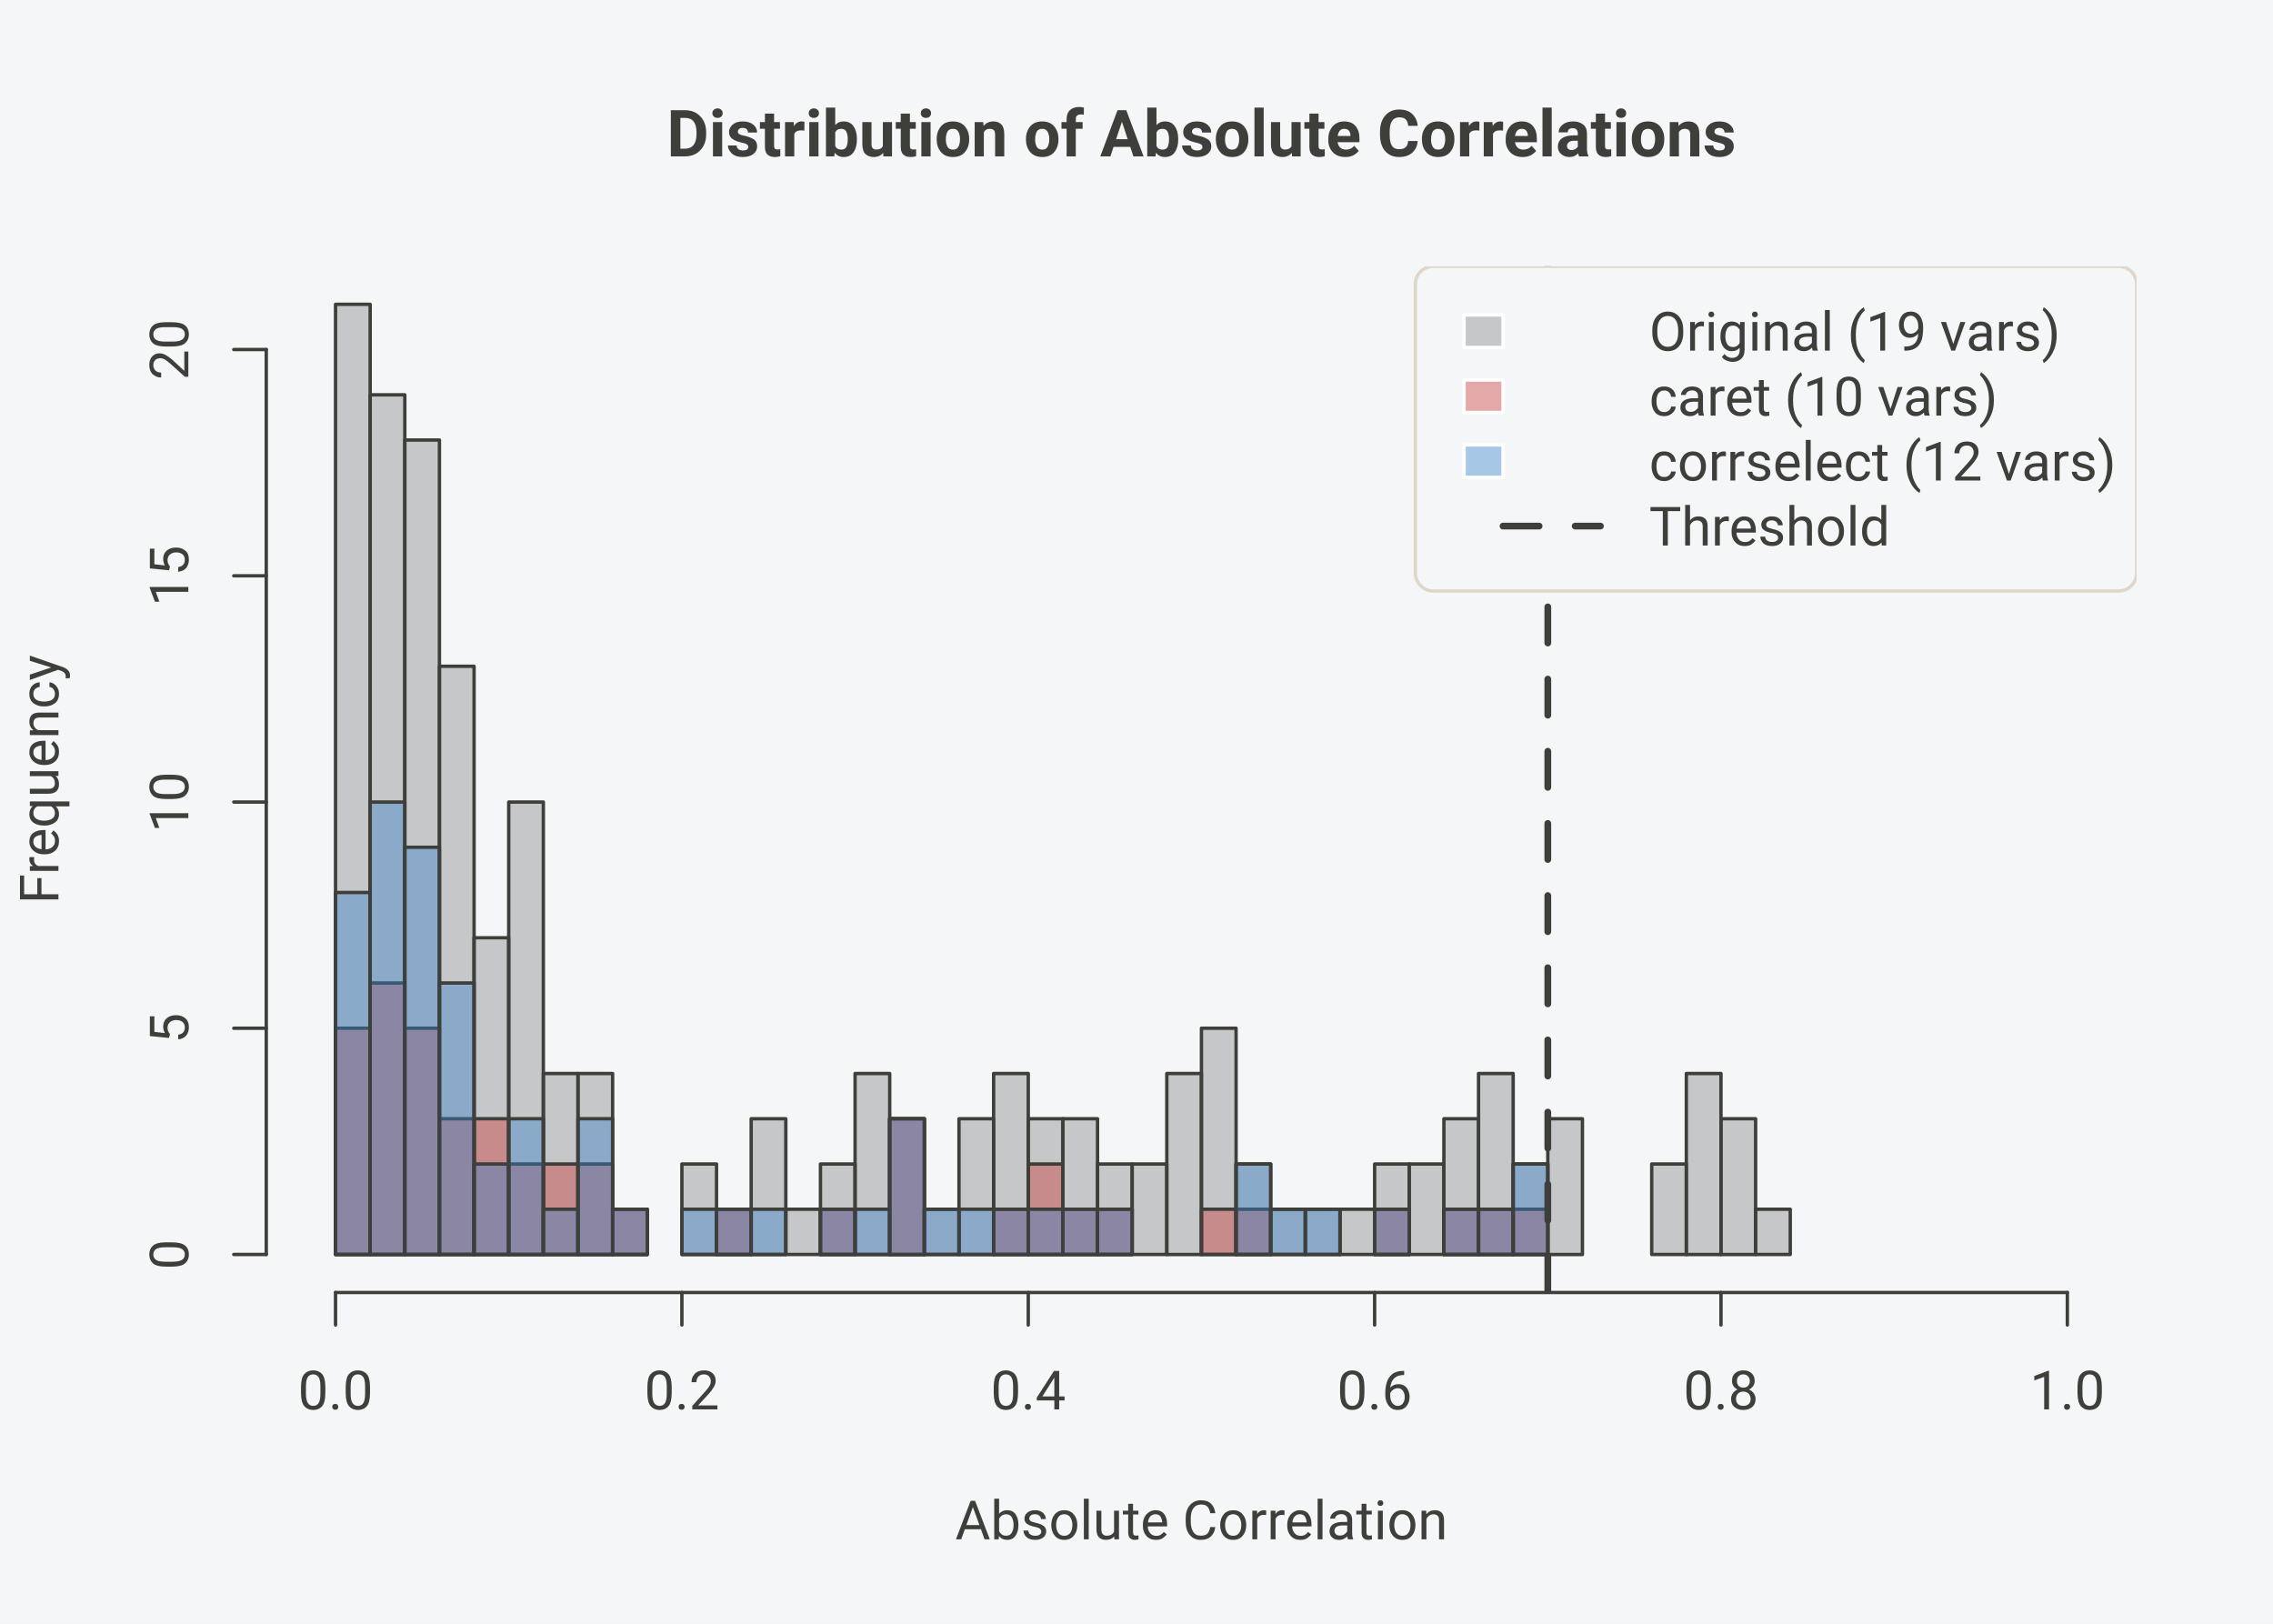
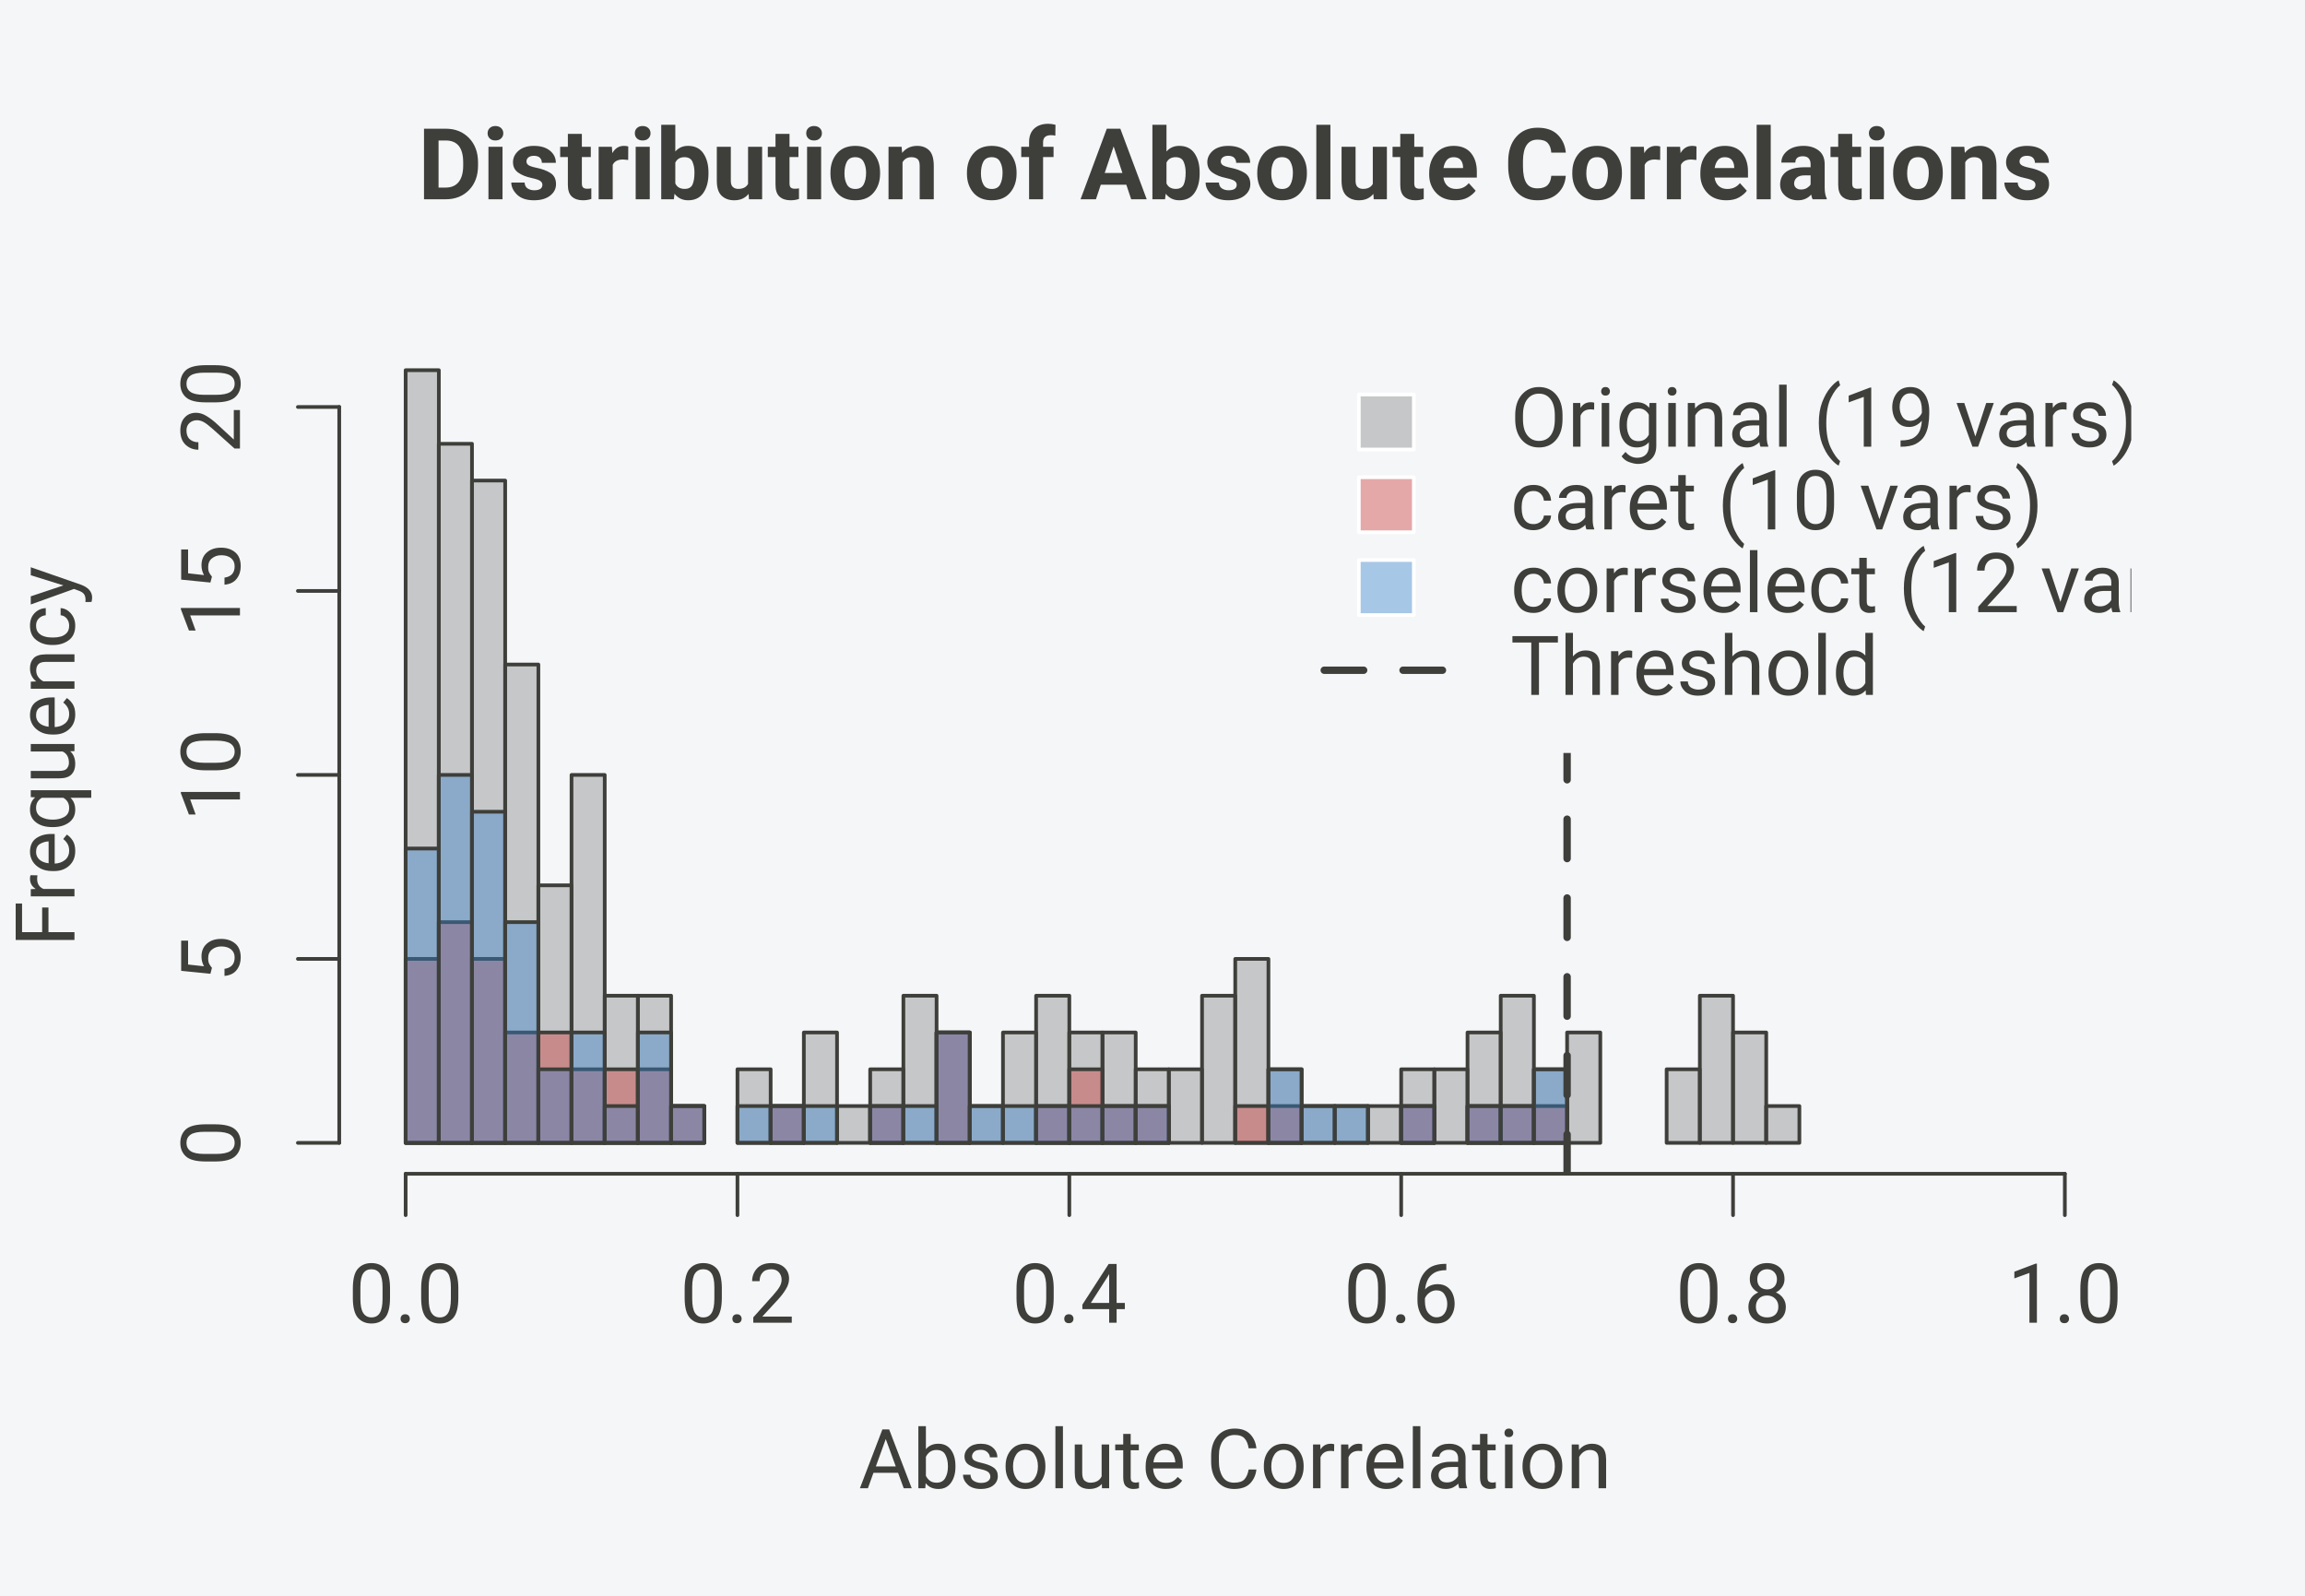
- <svg xmlns="http://www.w3.org/2000/svg" width="504.00pt" height="360.00pt" viewBox="0 0 504.00 360.00">
+ <svg xmlns="http://www.w3.org/2000/svg" width="468.00pt" height="324.00pt" viewBox="0 0 468.00 324.00">
  <g class="svglite">
    <defs>
      <style type="text/css">
    /* theme-aware-processed */
    .svglite line, .svglite polyline, .svglite polygon, .svglite path, .svglite circle {
      fill: none;
      stroke: #3E3F3A;
      stroke-linecap: round;
      stroke-linejoin: round;
      stroke-miterlimit: 10.00;
    }
    .svglite &gt; g &gt; rect {
      fill: none;
      stroke: #3E3F3A;
      stroke-linecap: round;
      stroke-linejoin: round;
      stroke-miterlimit: 10.00;
    }
    .svglite text {
      white-space: pre;
      fill: #3E3F3A;
    }
    .svglite g.glyphgroup path {
      fill: inherit;
      stroke: none;
    }
  </style>
    </defs>
-     <rect width="100%" height="100%" style="stroke: none; fill: #F5F6F8;" />
+     <rect class="svg-bg" width="100%" height="100%" style="stroke: none; fill: #F5F6F8;" />
    <defs>
-       <clipPath id="cpMC4wMHw1MDQuMDB8MC4wMHwzNjAuMDA=">
-         <rect x="0.00" y="0.00" width="504.00" height="360.00" />
+       <clipPath id="cpMC4wMHw0NjguMDB8MC4wMHwzMjQuMDA=">
+         <rect x="0.00" y="0.00" width="468.00" height="324.00" />
      </clipPath>
    </defs>
-     <g clip-path="url(#cpMC4wMHw1MDQuMDB8MC4wMHwzNjAuMDA=)">
-       <text x="266.40" y="34.67" text-anchor="middle" style="font-size: 14.40px; font-weight: bold; font-family: &quot;Roboto&quot;, -apple-system, BlinkMacSystemFont, &quot;Segoe UI&quot;, system-ui, sans-serif;" textLength="252.17px" lengthAdjust="spacingAndGlyphs">Distribution of Absolute Correlations</text>
-       <text x="266.40" y="341.28" text-anchor="middle" style="font-size: 12.00px; font-family: &quot;Roboto&quot;, -apple-system, BlinkMacSystemFont, &quot;Segoe UI&quot;, system-ui, sans-serif;" textLength="108.72px" lengthAdjust="spacingAndGlyphs">Absolute Correlation</text>
-       <text transform="translate(12.96,172.80) rotate(-90)" text-anchor="middle" style="font-size: 12.00px; font-family: &quot;Roboto&quot;, -apple-system, BlinkMacSystemFont, &quot;Segoe UI&quot;, system-ui, sans-serif;" textLength="56.69px" lengthAdjust="spacingAndGlyphs">Frequency</text>
-       <line x1="74.40" y1="286.56" x2="458.40" y2="286.56" style="stroke-width: 0.75;" />
-       <line x1="74.40" y1="286.56" x2="74.40" y2="293.76" style="stroke-width: 0.75;" />
-       <line x1="151.20" y1="286.56" x2="151.20" y2="293.76" style="stroke-width: 0.75;" />
-       <line x1="228.00" y1="286.56" x2="228.00" y2="293.76" style="stroke-width: 0.75;" />
-       <line x1="304.80" y1="286.56" x2="304.80" y2="293.76" style="stroke-width: 0.75;" />
-       <line x1="381.60" y1="286.56" x2="381.60" y2="293.76" style="stroke-width: 0.75;" />
-       <line x1="458.40" y1="286.56" x2="458.40" y2="293.76" style="stroke-width: 0.75;" />
-       <text x="74.40" y="312.48" text-anchor="middle" style="font-size: 12.00px; font-family: &quot;Roboto&quot;, -apple-system, BlinkMacSystemFont, &quot;Segoe UI&quot;, system-ui, sans-serif;" textLength="16.67px" lengthAdjust="spacingAndGlyphs">0.0</text>
-       <text x="151.20" y="312.48" text-anchor="middle" style="font-size: 12.00px; font-family: &quot;Roboto&quot;, -apple-system, BlinkMacSystemFont, &quot;Segoe UI&quot;, system-ui, sans-serif;" textLength="16.67px" lengthAdjust="spacingAndGlyphs">0.2</text>
-       <text x="228.00" y="312.48" text-anchor="middle" style="font-size: 12.00px; font-family: &quot;Roboto&quot;, -apple-system, BlinkMacSystemFont, &quot;Segoe UI&quot;, system-ui, sans-serif;" textLength="16.67px" lengthAdjust="spacingAndGlyphs">0.4</text>
-       <text x="304.80" y="312.48" text-anchor="middle" style="font-size: 12.00px; font-family: &quot;Roboto&quot;, -apple-system, BlinkMacSystemFont, &quot;Segoe UI&quot;, system-ui, sans-serif;" textLength="16.67px" lengthAdjust="spacingAndGlyphs">0.6</text>
-       <text x="381.60" y="312.48" text-anchor="middle" style="font-size: 12.00px; font-family: &quot;Roboto&quot;, -apple-system, BlinkMacSystemFont, &quot;Segoe UI&quot;, system-ui, sans-serif;" textLength="16.67px" lengthAdjust="spacingAndGlyphs">0.8</text>
-       <text x="458.40" y="312.48" text-anchor="middle" style="font-size: 12.00px; font-family: &quot;Roboto&quot;, -apple-system, BlinkMacSystemFont, &quot;Segoe UI&quot;, system-ui, sans-serif;" textLength="16.67px" lengthAdjust="spacingAndGlyphs">1.0</text>
-       <line x1="59.04" y1="278.13" x2="59.04" y2="77.50" style="stroke-width: 0.75;" />
-       <line x1="59.04" y1="278.13" x2="51.84" y2="278.13" style="stroke-width: 0.75;" />
-       <line x1="59.04" y1="227.97" x2="51.84" y2="227.97" style="stroke-width: 0.75;" />
-       <line x1="59.04" y1="177.82" x2="51.84" y2="177.82" style="stroke-width: 0.75;" />
-       <line x1="59.04" y1="127.66" x2="51.84" y2="127.66" style="stroke-width: 0.75;" />
-       <line x1="59.04" y1="77.50" x2="51.84" y2="77.50" style="stroke-width: 0.75;" />
-       <text transform="translate(41.76,278.13) rotate(-90)" text-anchor="middle" style="font-size: 12.00px; font-family: &quot;Roboto&quot;, -apple-system, BlinkMacSystemFont, &quot;Segoe UI&quot;, system-ui, sans-serif;" textLength="6.67px" lengthAdjust="spacingAndGlyphs">0</text>
-       <text transform="translate(41.76,227.97) rotate(-90)" text-anchor="middle" style="font-size: 12.00px; font-family: &quot;Roboto&quot;, -apple-system, BlinkMacSystemFont, &quot;Segoe UI&quot;, system-ui, sans-serif;" textLength="6.67px" lengthAdjust="spacingAndGlyphs">5</text>
-       <text transform="translate(41.76,177.82) rotate(-90)" text-anchor="middle" style="font-size: 12.00px; font-family: &quot;Roboto&quot;, -apple-system, BlinkMacSystemFont, &quot;Segoe UI&quot;, system-ui, sans-serif;" textLength="13.34px" lengthAdjust="spacingAndGlyphs">10</text>
-       <text transform="translate(41.76,127.66) rotate(-90)" text-anchor="middle" style="font-size: 12.00px; font-family: &quot;Roboto&quot;, -apple-system, BlinkMacSystemFont, &quot;Segoe UI&quot;, system-ui, sans-serif;" textLength="13.34px" lengthAdjust="spacingAndGlyphs">15</text>
-       <text transform="translate(41.76,77.50) rotate(-90)" text-anchor="middle" style="font-size: 12.00px; font-family: &quot;Roboto&quot;, -apple-system, BlinkMacSystemFont, &quot;Segoe UI&quot;, system-ui, sans-serif;" textLength="13.34px" lengthAdjust="spacingAndGlyphs">20</text>
+     <g clip-path="url(#cpMC4wMHw0NjguMDB8MC4wMHwzMjQuMDA=)">
+       <text x="250.80" y="40.46" text-anchor="middle" style="font-size: 1.68em; font-weight: bold; font-family: &quot;Roboto&quot;, -apple-system, BlinkMacSystemFont, &quot;Segoe UI&quot;, system-ui, sans-serif;">Distribution of Absolute Correlations</text>
+       <text x="250.80" y="302.16" text-anchor="middle" style="font-size: 1.4em; font-family: &quot;Roboto&quot;, -apple-system, BlinkMacSystemFont, &quot;Segoe UI&quot;, system-ui, sans-serif;">Absolute Correlation</text>
+       <text transform="translate(15.12,153.60) rotate(-90)" text-anchor="middle" style="font-size: 1.4em; font-family: &quot;Roboto&quot;, -apple-system, BlinkMacSystemFont, &quot;Segoe UI&quot;, system-ui, sans-serif;">Frequency</text>
+       <line x1="82.36" y1="238.32" x2="419.24" y2="238.32" style="stroke-width: 0.75;" />
+       <line x1="82.36" y1="238.32" x2="82.36" y2="246.72" style="stroke-width: 0.75;" />
+       <line x1="149.73" y1="238.32" x2="149.73" y2="246.72" style="stroke-width: 0.75;" />
+       <line x1="217.11" y1="238.32" x2="217.11" y2="246.72" style="stroke-width: 0.75;" />
+       <line x1="284.49" y1="238.32" x2="284.49" y2="246.72" style="stroke-width: 0.75;" />
+       <line x1="351.87" y1="238.32" x2="351.87" y2="246.72" style="stroke-width: 0.75;" />
+       <line x1="419.24" y1="238.32" x2="419.24" y2="246.72" style="stroke-width: 0.75;" />
+       <text x="82.36" y="268.56" text-anchor="middle" style="font-size: 1.4em; font-family: &quot;Roboto&quot;, -apple-system, BlinkMacSystemFont, &quot;Segoe UI&quot;, system-ui, sans-serif;">0.0</text>
+       <text x="149.73" y="268.56" text-anchor="middle" style="font-size: 1.4em; font-family: &quot;Roboto&quot;, -apple-system, BlinkMacSystemFont, &quot;Segoe UI&quot;, system-ui, sans-serif;">0.2</text>
+       <text x="217.11" y="268.56" text-anchor="middle" style="font-size: 1.4em; font-family: &quot;Roboto&quot;, -apple-system, BlinkMacSystemFont, &quot;Segoe UI&quot;, system-ui, sans-serif;">0.4</text>
+       <text x="284.49" y="268.56" text-anchor="middle" style="font-size: 1.4em; font-family: &quot;Roboto&quot;, -apple-system, BlinkMacSystemFont, &quot;Segoe UI&quot;, system-ui, sans-serif;">0.6</text>
+       <text x="351.87" y="268.56" text-anchor="middle" style="font-size: 1.4em; font-family: &quot;Roboto&quot;, -apple-system, BlinkMacSystemFont, &quot;Segoe UI&quot;, system-ui, sans-serif;">0.8</text>
+       <text x="419.24" y="268.56" text-anchor="middle" style="font-size: 1.4em; font-family: &quot;Roboto&quot;, -apple-system, BlinkMacSystemFont, &quot;Segoe UI&quot;, system-ui, sans-serif;">1.0</text>
+       <line x1="68.88" y1="232.04" x2="68.88" y2="82.63" style="stroke-width: 0.75;" />
+       <line x1="68.88" y1="232.04" x2="60.48" y2="232.04" style="stroke-width: 0.75;" />
+       <line x1="68.88" y1="194.69" x2="60.48" y2="194.69" style="stroke-width: 0.75;" />
+       <line x1="68.88" y1="157.34" x2="60.48" y2="157.34" style="stroke-width: 0.75;" />
+       <line x1="68.88" y1="119.98" x2="60.48" y2="119.98" style="stroke-width: 0.75;" />
+       <line x1="68.88" y1="82.63" x2="60.48" y2="82.63" style="stroke-width: 0.75;" />
+       <text transform="translate(48.72,232.04) rotate(-90)" text-anchor="middle" style="font-size: 1.4em; font-family: &quot;Roboto&quot;, -apple-system, BlinkMacSystemFont, &quot;Segoe UI&quot;, system-ui, sans-serif;">0</text>
+       <text transform="translate(48.72,194.69) rotate(-90)" text-anchor="middle" style="font-size: 1.4em; font-family: &quot;Roboto&quot;, -apple-system, BlinkMacSystemFont, &quot;Segoe UI&quot;, system-ui, sans-serif;">5</text>
+       <text transform="translate(48.72,157.34) rotate(-90)" text-anchor="middle" style="font-size: 1.4em; font-family: &quot;Roboto&quot;, -apple-system, BlinkMacSystemFont, &quot;Segoe UI&quot;, system-ui, sans-serif;">10</text>
+       <text transform="translate(48.72,119.98) rotate(-90)" text-anchor="middle" style="font-size: 1.4em; font-family: &quot;Roboto&quot;, -apple-system, BlinkMacSystemFont, &quot;Segoe UI&quot;, system-ui, sans-serif;">15</text>
+       <text transform="translate(48.72,82.63) rotate(-90)" text-anchor="middle" style="font-size: 1.4em; font-family: &quot;Roboto&quot;, -apple-system, BlinkMacSystemFont, &quot;Segoe UI&quot;, system-ui, sans-serif;">20</text>
    </g>
    <defs>
-       <clipPath id="cpNTkuMDR8NDczLjc2fDU5LjA0fDI4Ni41Ng==">
-         <rect x="59.04" y="59.04" width="414.72" height="227.52" />
+       <clipPath id="cpNjguODh8NDMyLjcyfDY4Ljg4fDIzOC4zMg==">
+         <rect x="68.88" y="68.88" width="363.84" height="169.44" />
      </clipPath>
    </defs>
-     <g clip-path="url(#cpNTkuMDR8NDczLjc2fDU5LjA0fDI4Ni41Ng==)">
-       <rect x="74.40" y="67.47" width="7.68" height="210.67" style="stroke-width: 0.75; fill: #808080; fill-opacity: 0.40;" />
-       <rect x="82.08" y="87.53" width="7.68" height="190.60" style="stroke-width: 0.75; fill: #808080; fill-opacity: 0.40;" />
-       <rect x="89.76" y="97.56" width="7.68" height="180.57" style="stroke-width: 0.75; fill: #808080; fill-opacity: 0.40;" />
-       <rect x="97.44" y="147.72" width="7.68" height="130.41" style="stroke-width: 0.75; fill: #808080; fill-opacity: 0.40;" />
-       <rect x="105.12" y="207.91" width="7.68" height="70.22" style="stroke-width: 0.75; fill: #808080; fill-opacity: 0.40;" />
-       <rect x="112.80" y="177.82" width="7.68" height="100.32" style="stroke-width: 0.75; fill: #808080; fill-opacity: 0.40;" />
-       <rect x="120.48" y="238.01" width="7.68" height="40.13" style="stroke-width: 0.75; fill: #808080; fill-opacity: 0.40;" />
-       <rect x="128.16" y="238.01" width="7.68" height="40.13" style="stroke-width: 0.75; fill: #808080; fill-opacity: 0.40;" />
-       <rect x="135.84" y="268.10" width="7.68" height="10.03" style="stroke-width: 0.75; fill: #808080; fill-opacity: 0.40;" />
-       <rect x="143.52" y="278.13" width="7.68" height="0.00" style="stroke-width: 0.75; fill: #808080; fill-opacity: 0.40;" />
-       <rect x="151.20" y="258.07" width="7.68" height="20.06" style="stroke-width: 0.75; fill: #808080; fill-opacity: 0.40;" />
-       <rect x="158.88" y="268.10" width="7.68" height="10.03" style="stroke-width: 0.75; fill: #808080; fill-opacity: 0.40;" />
-       <rect x="166.56" y="248.04" width="7.68" height="30.10" style="stroke-width: 0.75; fill: #808080; fill-opacity: 0.40;" />
-       <rect x="174.24" y="268.10" width="7.68" height="10.03" style="stroke-width: 0.75; fill: #808080; fill-opacity: 0.40;" />
-       <rect x="181.92" y="258.07" width="7.68" height="20.06" style="stroke-width: 0.75; fill: #808080; fill-opacity: 0.40;" />
-       <rect x="189.60" y="238.01" width="7.68" height="40.13" style="stroke-width: 0.75; fill: #808080; fill-opacity: 0.40;" />
-       <rect x="197.28" y="248.04" width="7.68" height="30.10" style="stroke-width: 0.75; fill: #808080; fill-opacity: 0.40;" />
-       <rect x="204.96" y="268.10" width="7.68" height="10.03" style="stroke-width: 0.75; fill: #808080; fill-opacity: 0.40;" />
-       <rect x="212.64" y="248.04" width="7.68" height="30.10" style="stroke-width: 0.75; fill: #808080; fill-opacity: 0.40;" />
-       <rect x="220.32" y="238.01" width="7.68" height="40.13" style="stroke-width: 0.75; fill: #808080; fill-opacity: 0.40;" />
-       <rect x="228.00" y="248.04" width="7.68" height="30.10" style="stroke-width: 0.75; fill: #808080; fill-opacity: 0.40;" />
-       <rect x="235.68" y="248.04" width="7.68" height="30.10" style="stroke-width: 0.75; fill: #808080; fill-opacity: 0.40;" />
-       <rect x="243.36" y="258.07" width="7.68" height="20.06" style="stroke-width: 0.75; fill: #808080; fill-opacity: 0.40;" />
-       <rect x="251.04" y="258.07" width="7.68" height="20.06" style="stroke-width: 0.75; fill: #808080; fill-opacity: 0.40;" />
-       <rect x="258.72" y="238.01" width="7.68" height="40.13" style="stroke-width: 0.75; fill: #808080; fill-opacity: 0.40;" />
-       <rect x="266.40" y="227.97" width="7.68" height="50.16" style="stroke-width: 0.75; fill: #808080; fill-opacity: 0.40;" />
-       <rect x="274.08" y="258.07" width="7.68" height="20.06" style="stroke-width: 0.75; fill: #808080; fill-opacity: 0.40;" />
-       <rect x="281.76" y="268.10" width="7.68" height="10.03" style="stroke-width: 0.75; fill: #808080; fill-opacity: 0.40;" />
-       <rect x="289.44" y="268.10" width="7.68" height="10.03" style="stroke-width: 0.75; fill: #808080; fill-opacity: 0.40;" />
-       <rect x="297.12" y="268.10" width="7.68" height="10.03" style="stroke-width: 0.75; fill: #808080; fill-opacity: 0.40;" />
-       <rect x="304.80" y="258.07" width="7.68" height="20.06" style="stroke-width: 0.75; fill: #808080; fill-opacity: 0.40;" />
-       <rect x="312.48" y="258.07" width="7.68" height="20.06" style="stroke-width: 0.75; fill: #808080; fill-opacity: 0.40;" />
-       <rect x="320.16" y="248.04" width="7.68" height="30.10" style="stroke-width: 0.75; fill: #808080; fill-opacity: 0.40;" />
-       <rect x="327.84" y="238.01" width="7.68" height="40.13" style="stroke-width: 0.75; fill: #808080; fill-opacity: 0.40;" />
-       <rect x="335.52" y="258.07" width="7.68" height="20.06" style="stroke-width: 0.75; fill: #808080; fill-opacity: 0.40;" />
-       <rect x="343.20" y="248.04" width="7.68" height="30.10" style="stroke-width: 0.75; fill: #808080; fill-opacity: 0.40;" />
-       <rect x="350.88" y="278.13" width="7.68" height="0.00" style="stroke-width: 0.75; fill: #808080; fill-opacity: 0.40;" />
-       <rect x="358.56" y="278.13" width="7.68" height="0.00" style="stroke-width: 0.75; fill: #808080; fill-opacity: 0.40;" />
-       <rect x="366.24" y="258.07" width="7.68" height="20.06" style="stroke-width: 0.75; fill: #808080; fill-opacity: 0.40;" />
-       <rect x="373.92" y="238.01" width="7.68" height="40.13" style="stroke-width: 0.75; fill: #808080; fill-opacity: 0.40;" />
-       <rect x="381.60" y="248.04" width="7.68" height="30.10" style="stroke-width: 0.75; fill: #808080; fill-opacity: 0.40;" />
-       <rect x="389.28" y="268.10" width="7.68" height="10.03" style="stroke-width: 0.75; fill: #808080; fill-opacity: 0.40;" />
-       <rect x="74.40" y="227.97" width="7.68" height="50.16" style="stroke-width: 0.75; fill: #CC3333; fill-opacity: 0.40;" />
-       <rect x="82.08" y="217.94" width="7.68" height="60.19" style="stroke-width: 0.75; fill: #CC3333; fill-opacity: 0.40;" />
-       <rect x="89.76" y="227.97" width="7.68" height="50.16" style="stroke-width: 0.75; fill: #CC3333; fill-opacity: 0.40;" />
-       <rect x="97.44" y="248.04" width="7.68" height="30.10" style="stroke-width: 0.75; fill: #CC3333; fill-opacity: 0.40;" />
-       <rect x="105.12" y="248.04" width="7.68" height="30.10" style="stroke-width: 0.75; fill: #CC3333; fill-opacity: 0.40;" />
-       <rect x="112.80" y="258.07" width="7.68" height="20.06" style="stroke-width: 0.75; fill: #CC3333; fill-opacity: 0.40;" />
-       <rect x="120.48" y="258.07" width="7.68" height="20.06" style="stroke-width: 0.75; fill: #CC3333; fill-opacity: 0.40;" />
-       <rect x="128.16" y="258.07" width="7.68" height="20.06" style="stroke-width: 0.75; fill: #CC3333; fill-opacity: 0.40;" />
-       <rect x="135.84" y="268.10" width="7.68" height="10.03" style="stroke-width: 0.75; fill: #CC3333; fill-opacity: 0.40;" />
-       <rect x="143.52" y="278.13" width="7.68" height="0.00" style="stroke-width: 0.75; fill: #CC3333; fill-opacity: 0.40;" />
-       <rect x="151.20" y="278.13" width="7.68" height="0.00" style="stroke-width: 0.75; fill: #CC3333; fill-opacity: 0.40;" />
-       <rect x="158.88" y="268.10" width="7.68" height="10.03" style="stroke-width: 0.75; fill: #CC3333; fill-opacity: 0.40;" />
-       <rect x="166.56" y="278.13" width="7.68" height="0.00" style="stroke-width: 0.75; fill: #CC3333; fill-opacity: 0.40;" />
-       <rect x="174.24" y="278.13" width="7.68" height="0.00" style="stroke-width: 0.75; fill: #CC3333; fill-opacity: 0.40;" />
-       <rect x="181.92" y="268.10" width="7.68" height="10.03" style="stroke-width: 0.75; fill: #CC3333; fill-opacity: 0.40;" />
-       <rect x="189.60" y="278.13" width="7.68" height="0.00" style="stroke-width: 0.75; fill: #CC3333; fill-opacity: 0.40;" />
-       <rect x="197.28" y="248.04" width="7.68" height="30.10" style="stroke-width: 0.75; fill: #CC3333; fill-opacity: 0.40;" />
-       <rect x="204.96" y="278.13" width="7.68" height="0.00" style="stroke-width: 0.75; fill: #CC3333; fill-opacity: 0.40;" />
-       <rect x="212.64" y="278.13" width="7.68" height="0.00" style="stroke-width: 0.75; fill: #CC3333; fill-opacity: 0.40;" />
-       <rect x="220.32" y="268.10" width="7.68" height="10.03" style="stroke-width: 0.75; fill: #CC3333; fill-opacity: 0.40;" />
-       <rect x="228.00" y="258.07" width="7.68" height="20.06" style="stroke-width: 0.75; fill: #CC3333; fill-opacity: 0.40;" />
-       <rect x="235.68" y="268.10" width="7.68" height="10.03" style="stroke-width: 0.75; fill: #CC3333; fill-opacity: 0.40;" />
-       <rect x="243.36" y="268.10" width="7.68" height="10.03" style="stroke-width: 0.75; fill: #CC3333; fill-opacity: 0.40;" />
-       <rect x="251.04" y="278.13" width="7.68" height="0.00" style="stroke-width: 0.75; fill: #CC3333; fill-opacity: 0.40;" />
-       <rect x="258.72" y="278.13" width="7.68" height="0.00" style="stroke-width: 0.75; fill: #CC3333; fill-opacity: 0.40;" />
-       <rect x="266.40" y="268.10" width="7.68" height="10.03" style="stroke-width: 0.75; fill: #CC3333; fill-opacity: 0.40;" />
-       <rect x="274.08" y="268.10" width="7.68" height="10.03" style="stroke-width: 0.75; fill: #CC3333; fill-opacity: 0.40;" />
-       <rect x="281.76" y="278.13" width="7.68" height="0.00" style="stroke-width: 0.75; fill: #CC3333; fill-opacity: 0.40;" />
-       <rect x="289.44" y="278.13" width="7.68" height="0.00" style="stroke-width: 0.75; fill: #CC3333; fill-opacity: 0.40;" />
-       <rect x="297.12" y="278.13" width="7.68" height="0.00" style="stroke-width: 0.75; fill: #CC3333; fill-opacity: 0.40;" />
-       <rect x="304.80" y="268.10" width="7.68" height="10.03" style="stroke-width: 0.75; fill: #CC3333; fill-opacity: 0.40;" />
-       <rect x="312.48" y="278.13" width="7.68" height="0.00" style="stroke-width: 0.75; fill: #CC3333; fill-opacity: 0.40;" />
-       <rect x="320.16" y="268.10" width="7.68" height="10.03" style="stroke-width: 0.75; fill: #CC3333; fill-opacity: 0.40;" />
-       <rect x="327.84" y="268.10" width="7.68" height="10.03" style="stroke-width: 0.75; fill: #CC3333; fill-opacity: 0.40;" />
-       <rect x="335.52" y="268.10" width="7.68" height="10.03" style="stroke-width: 0.75; fill: #CC3333; fill-opacity: 0.40;" />
-       <rect x="74.40" y="197.88" width="7.68" height="80.25" style="stroke-width: 0.75; fill: #3380CC; fill-opacity: 0.40;" />
-       <rect x="82.08" y="177.82" width="7.68" height="100.32" style="stroke-width: 0.75; fill: #3380CC; fill-opacity: 0.40;" />
-       <rect x="89.76" y="187.85" width="7.68" height="90.29" style="stroke-width: 0.75; fill: #3380CC; fill-opacity: 0.40;" />
-       <rect x="97.44" y="217.94" width="7.68" height="60.19" style="stroke-width: 0.75; fill: #3380CC; fill-opacity: 0.40;" />
-       <rect x="105.12" y="258.07" width="7.68" height="20.06" style="stroke-width: 0.75; fill: #3380CC; fill-opacity: 0.40;" />
-       <rect x="112.80" y="248.04" width="7.68" height="30.10" style="stroke-width: 0.75; fill: #3380CC; fill-opacity: 0.40;" />
-       <rect x="120.48" y="268.10" width="7.68" height="10.03" style="stroke-width: 0.75; fill: #3380CC; fill-opacity: 0.40;" />
-       <rect x="128.16" y="248.04" width="7.68" height="30.10" style="stroke-width: 0.75; fill: #3380CC; fill-opacity: 0.40;" />
-       <rect x="135.84" y="268.10" width="7.68" height="10.03" style="stroke-width: 0.75; fill: #3380CC; fill-opacity: 0.40;" />
-       <rect x="143.52" y="278.13" width="7.68" height="0.00" style="stroke-width: 0.75; fill: #3380CC; fill-opacity: 0.40;" />
-       <rect x="151.20" y="268.10" width="7.68" height="10.03" style="stroke-width: 0.75; fill: #3380CC; fill-opacity: 0.40;" />
-       <rect x="158.88" y="268.10" width="7.68" height="10.03" style="stroke-width: 0.75; fill: #3380CC; fill-opacity: 0.40;" />
-       <rect x="166.56" y="268.10" width="7.68" height="10.03" style="stroke-width: 0.75; fill: #3380CC; fill-opacity: 0.40;" />
-       <rect x="174.24" y="278.13" width="7.68" height="0.00" style="stroke-width: 0.75; fill: #3380CC; fill-opacity: 0.40;" />
-       <rect x="181.92" y="268.10" width="7.68" height="10.03" style="stroke-width: 0.75; fill: #3380CC; fill-opacity: 0.40;" />
-       <rect x="189.60" y="268.10" width="7.68" height="10.03" style="stroke-width: 0.75; fill: #3380CC; fill-opacity: 0.40;" />
-       <rect x="197.28" y="248.04" width="7.68" height="30.10" style="stroke-width: 0.75; fill: #3380CC; fill-opacity: 0.40;" />
-       <rect x="204.96" y="268.10" width="7.68" height="10.03" style="stroke-width: 0.75; fill: #3380CC; fill-opacity: 0.40;" />
-       <rect x="212.64" y="268.10" width="7.68" height="10.03" style="stroke-width: 0.75; fill: #3380CC; fill-opacity: 0.40;" />
-       <rect x="220.32" y="268.10" width="7.68" height="10.03" style="stroke-width: 0.75; fill: #3380CC; fill-opacity: 0.40;" />
-       <rect x="228.00" y="268.10" width="7.68" height="10.03" style="stroke-width: 0.75; fill: #3380CC; fill-opacity: 0.40;" />
-       <rect x="235.68" y="268.10" width="7.68" height="10.03" style="stroke-width: 0.75; fill: #3380CC; fill-opacity: 0.40;" />
-       <rect x="243.36" y="268.10" width="7.68" height="10.03" style="stroke-width: 0.75; fill: #3380CC; fill-opacity: 0.40;" />
-       <rect x="251.04" y="278.13" width="7.68" height="0.00" style="stroke-width: 0.75; fill: #3380CC; fill-opacity: 0.40;" />
-       <rect x="258.72" y="278.13" width="7.68" height="0.00" style="stroke-width: 0.75; fill: #3380CC; fill-opacity: 0.40;" />
-       <rect x="266.40" y="278.13" width="7.68" height="0.00" style="stroke-width: 0.75; fill: #3380CC; fill-opacity: 0.40;" />
-       <rect x="274.08" y="258.07" width="7.68" height="20.06" style="stroke-width: 0.75; fill: #3380CC; fill-opacity: 0.40;" />
-       <rect x="281.76" y="268.10" width="7.68" height="10.03" style="stroke-width: 0.75; fill: #3380CC; fill-opacity: 0.40;" />
-       <rect x="289.44" y="268.10" width="7.68" height="10.03" style="stroke-width: 0.75; fill: #3380CC; fill-opacity: 0.40;" />
-       <rect x="297.12" y="278.13" width="7.68" height="0.00" style="stroke-width: 0.75; fill: #3380CC; fill-opacity: 0.40;" />
-       <rect x="304.80" y="268.10" width="7.68" height="10.03" style="stroke-width: 0.75; fill: #3380CC; fill-opacity: 0.40;" />
-       <rect x="312.48" y="278.13" width="7.68" height="0.00" style="stroke-width: 0.75; fill: #3380CC; fill-opacity: 0.40;" />
-       <rect x="320.16" y="268.10" width="7.68" height="10.03" style="stroke-width: 0.75; fill: #3380CC; fill-opacity: 0.40;" />
-       <rect x="327.84" y="268.10" width="7.68" height="10.03" style="stroke-width: 0.75; fill: #3380CC; fill-opacity: 0.40;" />
-       <rect x="335.52" y="258.07" width="7.68" height="20.06" style="stroke-width: 0.75; fill: #3380CC; fill-opacity: 0.40;" />
-       <line x1="343.20" y1="286.56" x2="343.20" y2="59.04" style="stroke-width: 1.50; stroke-dasharray: 8.00,8.00;" />
-       <rect rx="4" x="313.83" y="59.04" width="159.93" height="72.00" style="stroke-width: 0.75; stroke: #DFD7CA; fill: #F5F6F8;" />
-       <rect x="324.63" y="69.84" width="8.64" height="7.20" style="stroke-width: 0.75; stroke: #FFFFFF; fill: #808080; fill-opacity: 0.40;" />
-       <rect x="324.63" y="84.24" width="8.64" height="7.20" style="stroke-width: 0.75; stroke: #FFFFFF; fill: #CC3333; fill-opacity: 0.40;" />
-       <rect x="324.63" y="98.64" width="8.64" height="7.20" style="stroke-width: 0.75; stroke: #FFFFFF; fill: #3380CC; fill-opacity: 0.40;" />
-       <rect x="324.63" y="113.04" width="8.64" height="7.20" style="stroke-width: 0.75; stroke: none;" /> fill: #F5F6F8;' /&gt;
- <line x1="333.27" y1="116.64" x2="354.87" y2="116.64" style="stroke-width: 1.50; stroke-dasharray: 8.00,8.00;" />
-       <text x="365.67" y="77.74" style="font-size: 12.00px; font-family: &quot;Roboto&quot;, -apple-system, BlinkMacSystemFont, &quot;Segoe UI&quot;, system-ui, sans-serif;" textLength="92.03px" lengthAdjust="spacingAndGlyphs">Original (19 vars)</text>
-       <text x="365.67" y="92.14" style="font-size: 12.00px; font-family: &quot;Roboto&quot;, -apple-system, BlinkMacSystemFont, &quot;Segoe UI&quot;, system-ui, sans-serif;" textLength="77.34px" lengthAdjust="spacingAndGlyphs">caret (10 vars)</text>
-       <text x="365.67" y="106.54" style="font-size: 12.00px; font-family: &quot;Roboto&quot;, -apple-system, BlinkMacSystemFont, &quot;Segoe UI&quot;, system-ui, sans-serif;" textLength="102.69px" lengthAdjust="spacingAndGlyphs">corrselect (12 vars)</text>
-       <text x="365.67" y="120.94" style="font-size: 12.00px; font-family: &quot;Roboto&quot;, -apple-system, BlinkMacSystemFont, &quot;Segoe UI&quot;, system-ui, sans-serif;" textLength="53.36px" lengthAdjust="spacingAndGlyphs">Threshold</text>
+     <g clip-path="url(#cpNjguODh8NDMyLjcyfDY4Ljg4fDIzOC4zMg==)">
+       <rect x="82.36" y="75.16" width="6.74" height="156.89" style="stroke-width: 0.75; fill: #808080; fill-opacity: 0.40;" />
+       <rect x="89.09" y="90.10" width="6.74" height="141.95" style="stroke-width: 0.75; fill: #808080; fill-opacity: 0.40;" />
+       <rect x="95.83" y="97.57" width="6.74" height="134.48" style="stroke-width: 0.75; fill: #808080; fill-opacity: 0.40;" />
+       <rect x="102.57" y="134.92" width="6.74" height="97.12" style="stroke-width: 0.75; fill: #808080; fill-opacity: 0.40;" />
+       <rect x="109.31" y="179.75" width="6.74" height="52.30" style="stroke-width: 0.75; fill: #808080; fill-opacity: 0.40;" />
+       <rect x="116.04" y="157.34" width="6.74" height="74.71" style="stroke-width: 0.75; fill: #808080; fill-opacity: 0.40;" />
+       <rect x="122.78" y="202.16" width="6.74" height="29.88" style="stroke-width: 0.75; fill: #808080; fill-opacity: 0.40;" />
+       <rect x="129.52" y="202.16" width="6.74" height="29.88" style="stroke-width: 0.75; fill: #808080; fill-opacity: 0.40;" />
+       <rect x="136.26" y="224.57" width="6.74" height="7.47" style="stroke-width: 0.75; fill: #808080; fill-opacity: 0.40;" />
+       <rect x="143.00" y="232.04" width="6.74" height="0.00" style="stroke-width: 0.75; fill: #808080; fill-opacity: 0.40;" />
+       <rect x="149.73" y="217.10" width="6.74" height="14.94" style="stroke-width: 0.75; fill: #808080; fill-opacity: 0.40;" />
+       <rect x="156.47" y="224.57" width="6.74" height="7.47" style="stroke-width: 0.75; fill: #808080; fill-opacity: 0.40;" />
+       <rect x="163.21" y="209.63" width="6.74" height="22.41" style="stroke-width: 0.75; fill: #808080; fill-opacity: 0.40;" />
+       <rect x="169.95" y="224.57" width="6.74" height="7.47" style="stroke-width: 0.75; fill: #808080; fill-opacity: 0.40;" />
+       <rect x="176.68" y="217.10" width="6.74" height="14.94" style="stroke-width: 0.75; fill: #808080; fill-opacity: 0.40;" />
+       <rect x="183.42" y="202.16" width="6.74" height="29.88" style="stroke-width: 0.75; fill: #808080; fill-opacity: 0.40;" />
+       <rect x="190.16" y="209.63" width="6.74" height="22.41" style="stroke-width: 0.75; fill: #808080; fill-opacity: 0.40;" />
+       <rect x="196.90" y="224.57" width="6.74" height="7.47" style="stroke-width: 0.75; fill: #808080; fill-opacity: 0.40;" />
+       <rect x="203.64" y="209.63" width="6.74" height="22.41" style="stroke-width: 0.75; fill: #808080; fill-opacity: 0.40;" />
+       <rect x="210.37" y="202.16" width="6.74" height="29.88" style="stroke-width: 0.75; fill: #808080; fill-opacity: 0.40;" />
+       <rect x="217.11" y="209.63" width="6.74" height="22.41" style="stroke-width: 0.75; fill: #808080; fill-opacity: 0.40;" />
+       <rect x="223.85" y="209.63" width="6.74" height="22.41" style="stroke-width: 0.75; fill: #808080; fill-opacity: 0.40;" />
+       <rect x="230.59" y="217.10" width="6.74" height="14.94" style="stroke-width: 0.75; fill: #808080; fill-opacity: 0.40;" />
+       <rect x="237.32" y="217.10" width="6.74" height="14.94" style="stroke-width: 0.75; fill: #808080; fill-opacity: 0.40;" />
+       <rect x="244.06" y="202.16" width="6.74" height="29.88" style="stroke-width: 0.75; fill: #808080; fill-opacity: 0.40;" />
+       <rect x="250.80" y="194.69" width="6.74" height="37.35" style="stroke-width: 0.75; fill: #808080; fill-opacity: 0.40;" />
+       <rect x="257.54" y="217.10" width="6.74" height="14.94" style="stroke-width: 0.75; fill: #808080; fill-opacity: 0.40;" />
+       <rect x="264.28" y="224.57" width="6.74" height="7.47" style="stroke-width: 0.75; fill: #808080; fill-opacity: 0.40;" />
+       <rect x="271.01" y="224.57" width="6.74" height="7.47" style="stroke-width: 0.75; fill: #808080; fill-opacity: 0.40;" />
+       <rect x="277.75" y="224.57" width="6.74" height="7.47" style="stroke-width: 0.75; fill: #808080; fill-opacity: 0.40;" />
+       <rect x="284.49" y="217.10" width="6.74" height="14.94" style="stroke-width: 0.75; fill: #808080; fill-opacity: 0.40;" />
+       <rect x="291.23" y="217.10" width="6.74" height="14.94" style="stroke-width: 0.75; fill: #808080; fill-opacity: 0.40;" />
+       <rect x="297.96" y="209.63" width="6.74" height="22.41" style="stroke-width: 0.75; fill: #808080; fill-opacity: 0.40;" />
+       <rect x="304.70" y="202.16" width="6.74" height="29.88" style="stroke-width: 0.75; fill: #808080; fill-opacity: 0.40;" />
+       <rect x="311.44" y="217.10" width="6.74" height="14.94" style="stroke-width: 0.75; fill: #808080; fill-opacity: 0.40;" />
+       <rect x="318.18" y="209.63" width="6.74" height="22.41" style="stroke-width: 0.75; fill: #808080; fill-opacity: 0.40;" />
+       <rect x="324.92" y="232.04" width="6.74" height="0.00" style="stroke-width: 0.75; fill: #808080; fill-opacity: 0.40;" />
+       <rect x="331.65" y="232.04" width="6.74" height="0.00" style="stroke-width: 0.75; fill: #808080; fill-opacity: 0.40;" />
+       <rect x="338.39" y="217.10" width="6.74" height="14.94" style="stroke-width: 0.75; fill: #808080; fill-opacity: 0.40;" />
+       <rect x="345.13" y="202.16" width="6.74" height="29.88" style="stroke-width: 0.75; fill: #808080; fill-opacity: 0.40;" />
+       <rect x="351.87" y="209.63" width="6.74" height="22.41" style="stroke-width: 0.75; fill: #808080; fill-opacity: 0.40;" />
+       <rect x="358.60" y="224.57" width="6.74" height="7.47" style="stroke-width: 0.75; fill: #808080; fill-opacity: 0.40;" />
+       <rect x="82.36" y="194.69" width="6.74" height="37.35" style="stroke-width: 0.75; fill: #CC3333; fill-opacity: 0.40;" />
+       <rect x="89.09" y="187.22" width="6.74" height="44.83" style="stroke-width: 0.75; fill: #CC3333; fill-opacity: 0.40;" />
+       <rect x="95.83" y="194.69" width="6.74" height="37.35" style="stroke-width: 0.75; fill: #CC3333; fill-opacity: 0.40;" />
+       <rect x="102.57" y="209.63" width="6.74" height="22.41" style="stroke-width: 0.75; fill: #CC3333; fill-opacity: 0.40;" />
+       <rect x="109.31" y="209.63" width="6.74" height="22.41" style="stroke-width: 0.75; fill: #CC3333; fill-opacity: 0.40;" />
+       <rect x="116.04" y="217.10" width="6.74" height="14.94" style="stroke-width: 0.75; fill: #CC3333; fill-opacity: 0.40;" />
+       <rect x="122.78" y="217.10" width="6.74" height="14.94" style="stroke-width: 0.75; fill: #CC3333; fill-opacity: 0.40;" />
+       <rect x="129.52" y="217.10" width="6.74" height="14.94" style="stroke-width: 0.75; fill: #CC3333; fill-opacity: 0.40;" />
+       <rect x="136.26" y="224.57" width="6.74" height="7.47" style="stroke-width: 0.75; fill: #CC3333; fill-opacity: 0.40;" />
+       <rect x="143.00" y="232.04" width="6.74" height="0.00" style="stroke-width: 0.75; fill: #CC3333; fill-opacity: 0.40;" />
+       <rect x="149.73" y="232.04" width="6.74" height="0.00" style="stroke-width: 0.75; fill: #CC3333; fill-opacity: 0.40;" />
+       <rect x="156.47" y="224.57" width="6.74" height="7.47" style="stroke-width: 0.75; fill: #CC3333; fill-opacity: 0.40;" />
+       <rect x="163.21" y="232.04" width="6.74" height="0.00" style="stroke-width: 0.75; fill: #CC3333; fill-opacity: 0.40;" />
+       <rect x="169.95" y="232.04" width="6.74" height="0.00" style="stroke-width: 0.75; fill: #CC3333; fill-opacity: 0.40;" />
+       <rect x="176.68" y="224.57" width="6.74" height="7.47" style="stroke-width: 0.75; fill: #CC3333; fill-opacity: 0.40;" />
+       <rect x="183.42" y="232.04" width="6.74" height="0.00" style="stroke-width: 0.75; fill: #CC3333; fill-opacity: 0.40;" />
+       <rect x="190.16" y="209.63" width="6.74" height="22.41" style="stroke-width: 0.75; fill: #CC3333; fill-opacity: 0.40;" />
+       <rect x="196.90" y="232.04" width="6.74" height="0.00" style="stroke-width: 0.75; fill: #CC3333; fill-opacity: 0.40;" />
+       <rect x="203.64" y="232.04" width="6.74" height="0.00" style="stroke-width: 0.75; fill: #CC3333; fill-opacity: 0.40;" />
+       <rect x="210.37" y="224.57" width="6.74" height="7.47" style="stroke-width: 0.75; fill: #CC3333; fill-opacity: 0.40;" />
+       <rect x="217.11" y="217.10" width="6.74" height="14.94" style="stroke-width: 0.75; fill: #CC3333; fill-opacity: 0.40;" />
+       <rect x="223.85" y="224.57" width="6.74" height="7.47" style="stroke-width: 0.75; fill: #CC3333; fill-opacity: 0.40;" />
+       <rect x="230.59" y="224.57" width="6.74" height="7.47" style="stroke-width: 0.75; fill: #CC3333; fill-opacity: 0.40;" />
+       <rect x="237.32" y="232.04" width="6.74" height="0.00" style="stroke-width: 0.75; fill: #CC3333; fill-opacity: 0.40;" />
+       <rect x="244.06" y="232.04" width="6.74" height="0.00" style="stroke-width: 0.75; fill: #CC3333; fill-opacity: 0.40;" />
+       <rect x="250.80" y="224.57" width="6.74" height="7.47" style="stroke-width: 0.75; fill: #CC3333; fill-opacity: 0.40;" />
+       <rect x="257.54" y="224.57" width="6.74" height="7.47" style="stroke-width: 0.75; fill: #CC3333; fill-opacity: 0.40;" />
+       <rect x="264.28" y="232.04" width="6.74" height="0.00" style="stroke-width: 0.75; fill: #CC3333; fill-opacity: 0.40;" />
+       <rect x="271.01" y="232.04" width="6.74" height="0.00" style="stroke-width: 0.75; fill: #CC3333; fill-opacity: 0.40;" />
+       <rect x="277.75" y="232.04" width="6.74" height="0.00" style="stroke-width: 0.75; fill: #CC3333; fill-opacity: 0.40;" />
+       <rect x="284.49" y="224.57" width="6.74" height="7.47" style="stroke-width: 0.75; fill: #CC3333; fill-opacity: 0.40;" />
+       <rect x="291.23" y="232.04" width="6.74" height="0.00" style="stroke-width: 0.75; fill: #CC3333; fill-opacity: 0.40;" />
+       <rect x="297.96" y="224.57" width="6.74" height="7.47" style="stroke-width: 0.75; fill: #CC3333; fill-opacity: 0.40;" />
+       <rect x="304.70" y="224.57" width="6.74" height="7.47" style="stroke-width: 0.75; fill: #CC3333; fill-opacity: 0.40;" />
+       <rect x="311.44" y="224.57" width="6.74" height="7.47" style="stroke-width: 0.75; fill: #CC3333; fill-opacity: 0.40;" />
+       <rect x="82.36" y="172.28" width="6.74" height="59.77" style="stroke-width: 0.75; fill: #3380CC; fill-opacity: 0.40;" />
+       <rect x="89.09" y="157.34" width="6.74" height="74.71" style="stroke-width: 0.75; fill: #3380CC; fill-opacity: 0.40;" />
+       <rect x="95.83" y="164.81" width="6.74" height="67.24" style="stroke-width: 0.75; fill: #3380CC; fill-opacity: 0.40;" />
+       <rect x="102.57" y="187.22" width="6.74" height="44.83" style="stroke-width: 0.75; fill: #3380CC; fill-opacity: 0.40;" />
+       <rect x="109.31" y="217.10" width="6.74" height="14.94" style="stroke-width: 0.75; fill: #3380CC; fill-opacity: 0.40;" />
+       <rect x="116.04" y="209.63" width="6.74" height="22.41" style="stroke-width: 0.75; fill: #3380CC; fill-opacity: 0.40;" />
+       <rect x="122.78" y="224.57" width="6.74" height="7.47" style="stroke-width: 0.75; fill: #3380CC; fill-opacity: 0.40;" />
+       <rect x="129.52" y="209.63" width="6.74" height="22.41" style="stroke-width: 0.75; fill: #3380CC; fill-opacity: 0.40;" />
+       <rect x="136.26" y="224.57" width="6.74" height="7.47" style="stroke-width: 0.75; fill: #3380CC; fill-opacity: 0.40;" />
+       <rect x="143.00" y="232.04" width="6.74" height="0.00" style="stroke-width: 0.75; fill: #3380CC; fill-opacity: 0.40;" />
+       <rect x="149.73" y="224.57" width="6.74" height="7.47" style="stroke-width: 0.75; fill: #3380CC; fill-opacity: 0.40;" />
+       <rect x="156.47" y="224.57" width="6.74" height="7.47" style="stroke-width: 0.75; fill: #3380CC; fill-opacity: 0.40;" />
+       <rect x="163.21" y="224.57" width="6.74" height="7.47" style="stroke-width: 0.75; fill: #3380CC; fill-opacity: 0.40;" />
+       <rect x="169.95" y="232.04" width="6.74" height="0.00" style="stroke-width: 0.75; fill: #3380CC; fill-opacity: 0.40;" />
+       <rect x="176.68" y="224.57" width="6.74" height="7.47" style="stroke-width: 0.75; fill: #3380CC; fill-opacity: 0.40;" />
+       <rect x="183.42" y="224.57" width="6.74" height="7.47" style="stroke-width: 0.75; fill: #3380CC; fill-opacity: 0.40;" />
+       <rect x="190.16" y="209.63" width="6.74" height="22.41" style="stroke-width: 0.75; fill: #3380CC; fill-opacity: 0.40;" />
+       <rect x="196.90" y="224.57" width="6.74" height="7.47" style="stroke-width: 0.75; fill: #3380CC; fill-opacity: 0.40;" />
+       <rect x="203.64" y="224.57" width="6.74" height="7.47" style="stroke-width: 0.75; fill: #3380CC; fill-opacity: 0.40;" />
+       <rect x="210.37" y="224.57" width="6.74" height="7.47" style="stroke-width: 0.75; fill: #3380CC; fill-opacity: 0.40;" />
+       <rect x="217.11" y="224.57" width="6.74" height="7.47" style="stroke-width: 0.75; fill: #3380CC; fill-opacity: 0.40;" />
+       <rect x="223.85" y="224.57" width="6.74" height="7.47" style="stroke-width: 0.75; fill: #3380CC; fill-opacity: 0.40;" />
+       <rect x="230.59" y="224.57" width="6.74" height="7.47" style="stroke-width: 0.75; fill: #3380CC; fill-opacity: 0.40;" />
+       <rect x="237.32" y="232.04" width="6.74" height="0.00" style="stroke-width: 0.75; fill: #3380CC; fill-opacity: 0.40;" />
+       <rect x="244.06" y="232.04" width="6.74" height="0.00" style="stroke-width: 0.75; fill: #3380CC; fill-opacity: 0.40;" />
+       <rect x="250.80" y="232.04" width="6.74" height="0.00" style="stroke-width: 0.75; fill: #3380CC; fill-opacity: 0.40;" />
+       <rect x="257.54" y="217.10" width="6.74" height="14.94" style="stroke-width: 0.75; fill: #3380CC; fill-opacity: 0.40;" />
+       <rect x="264.28" y="224.57" width="6.74" height="7.47" style="stroke-width: 0.75; fill: #3380CC; fill-opacity: 0.40;" />
+       <rect x="271.01" y="224.57" width="6.74" height="7.47" style="stroke-width: 0.75; fill: #3380CC; fill-opacity: 0.40;" />
+       <rect x="277.75" y="232.04" width="6.74" height="0.00" style="stroke-width: 0.75; fill: #3380CC; fill-opacity: 0.40;" />
+       <rect x="284.49" y="224.57" width="6.74" height="7.47" style="stroke-width: 0.75; fill: #3380CC; fill-opacity: 0.40;" />
+       <rect x="291.23" y="232.04" width="6.74" height="0.00" style="stroke-width: 0.75; fill: #3380CC; fill-opacity: 0.40;" />
+       <rect x="297.96" y="224.57" width="6.74" height="7.47" style="stroke-width: 0.75; fill: #3380CC; fill-opacity: 0.40;" />
+       <rect x="304.70" y="224.57" width="6.74" height="7.47" style="stroke-width: 0.75; fill: #3380CC; fill-opacity: 0.40;" />
+       <rect x="311.44" y="217.10" width="6.74" height="14.94" style="stroke-width: 0.75; fill: #3380CC; fill-opacity: 0.40;" />
+       <line x1="318.18" y1="238.32" x2="318.18" y2="68.88" style="stroke-width: 1.50; stroke-dasharray: 8.00,8.00;" />
+       <rect rx="4" x="265.09" y="68.88" width="167.63" height="84.00" style="stroke-width: 0.75; stroke: none; fill: #F5F6F8;" />
+       <line x1="268.87" y1="136.08" x2="294.07" y2="136.08" style="stroke-width: 1.50; stroke-dasharray: 8.00,8.00;" />
+       <rect x="275.89" y="80.10" width="11.17" height="11.17" style="stroke-width: 0.75; stroke: #FFFFFF; fill: #808080; fill-opacity: 0.40;" />
+       <rect x="275.89" y="96.90" width="11.17" height="11.17" style="stroke-width: 0.75; stroke: #FFFFFF; fill: #CC3333; fill-opacity: 0.40;" />
+       <rect x="275.89" y="113.70" width="11.17" height="11.17" style="stroke-width: 0.75; stroke: #FFFFFF; fill: #3380CC; fill-opacity: 0.40;" />
+       <text x="306.67" y="90.69" style="font-size: 1.4em; font-family: &quot;Roboto&quot;, -apple-system, BlinkMacSystemFont, &quot;Segoe UI&quot;, system-ui, sans-serif;">Original (19 vars)</text>
+       <text x="306.67" y="107.49" style="font-size: 1.4em; font-family: &quot;Roboto&quot;, -apple-system, BlinkMacSystemFont, &quot;Segoe UI&quot;, system-ui, sans-serif;">caret (10 vars)</text>
+       <text x="306.67" y="124.29" style="font-size: 1.4em; font-family: &quot;Roboto&quot;, -apple-system, BlinkMacSystemFont, &quot;Segoe UI&quot;, system-ui, sans-serif;">corrselect (12 vars)</text>
+       <text x="306.67" y="141.09" style="font-size: 1.4em; font-family: &quot;Roboto&quot;, -apple-system, BlinkMacSystemFont, &quot;Segoe UI&quot;, system-ui, sans-serif;">Threshold</text>
    </g>
  </g>
</svg>
